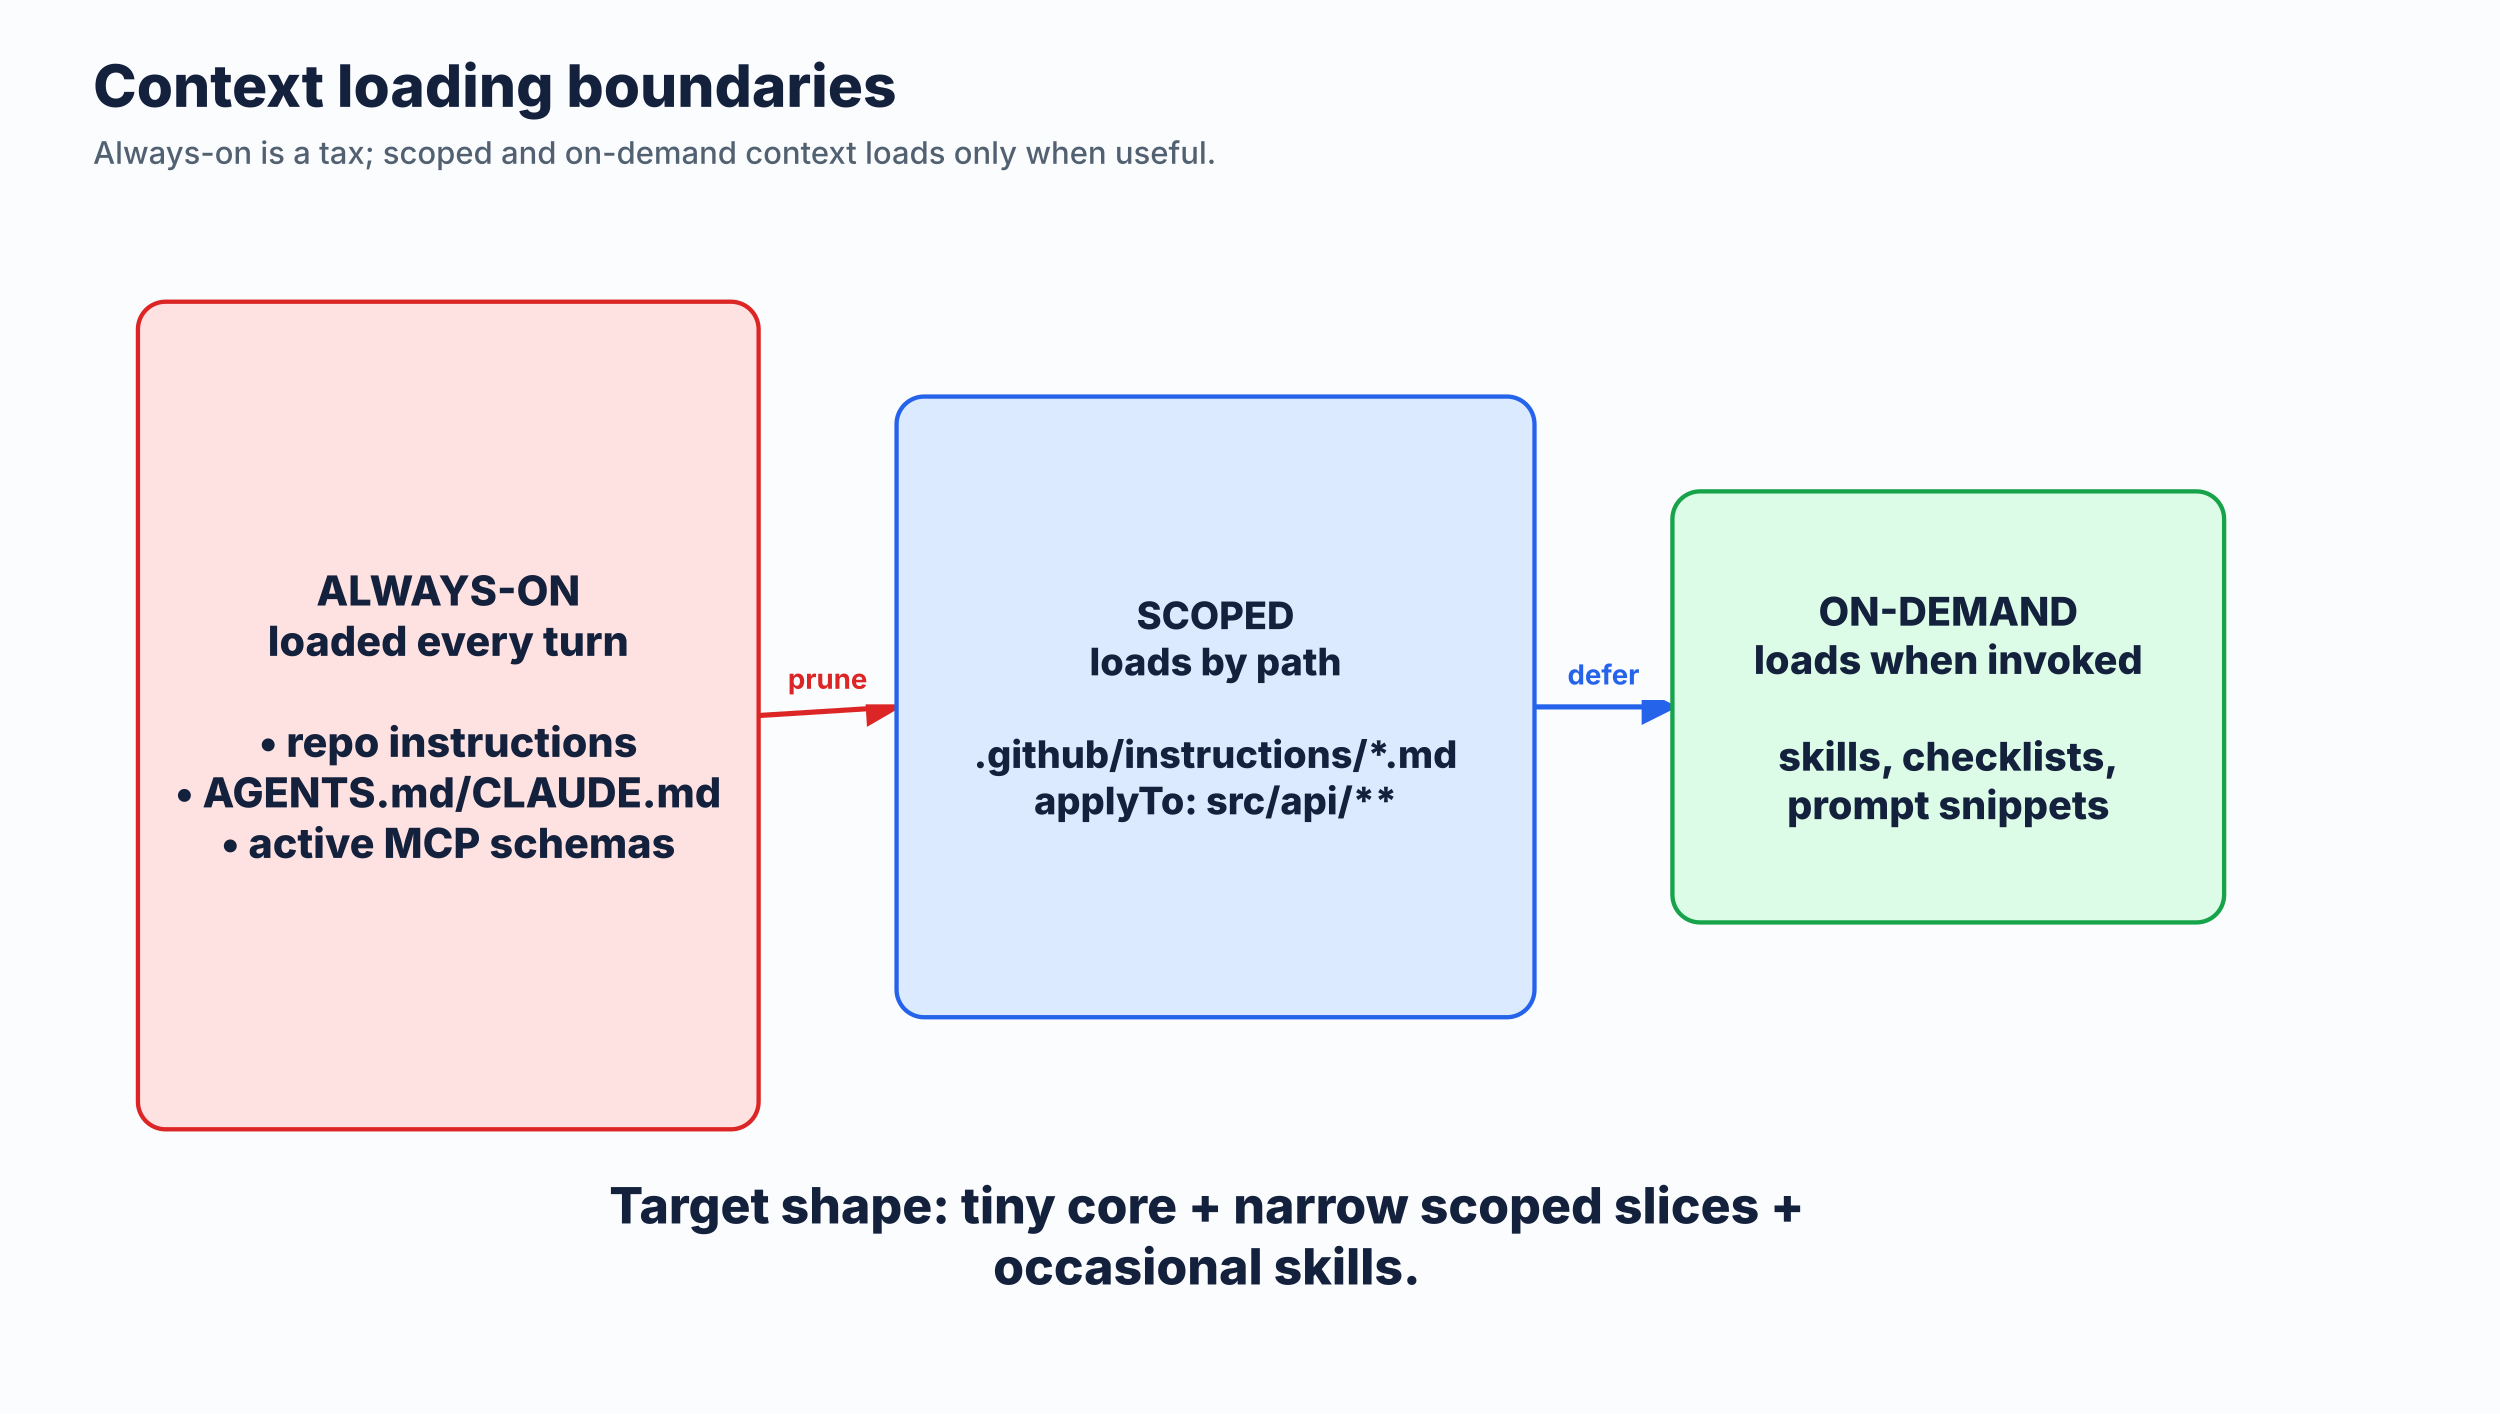
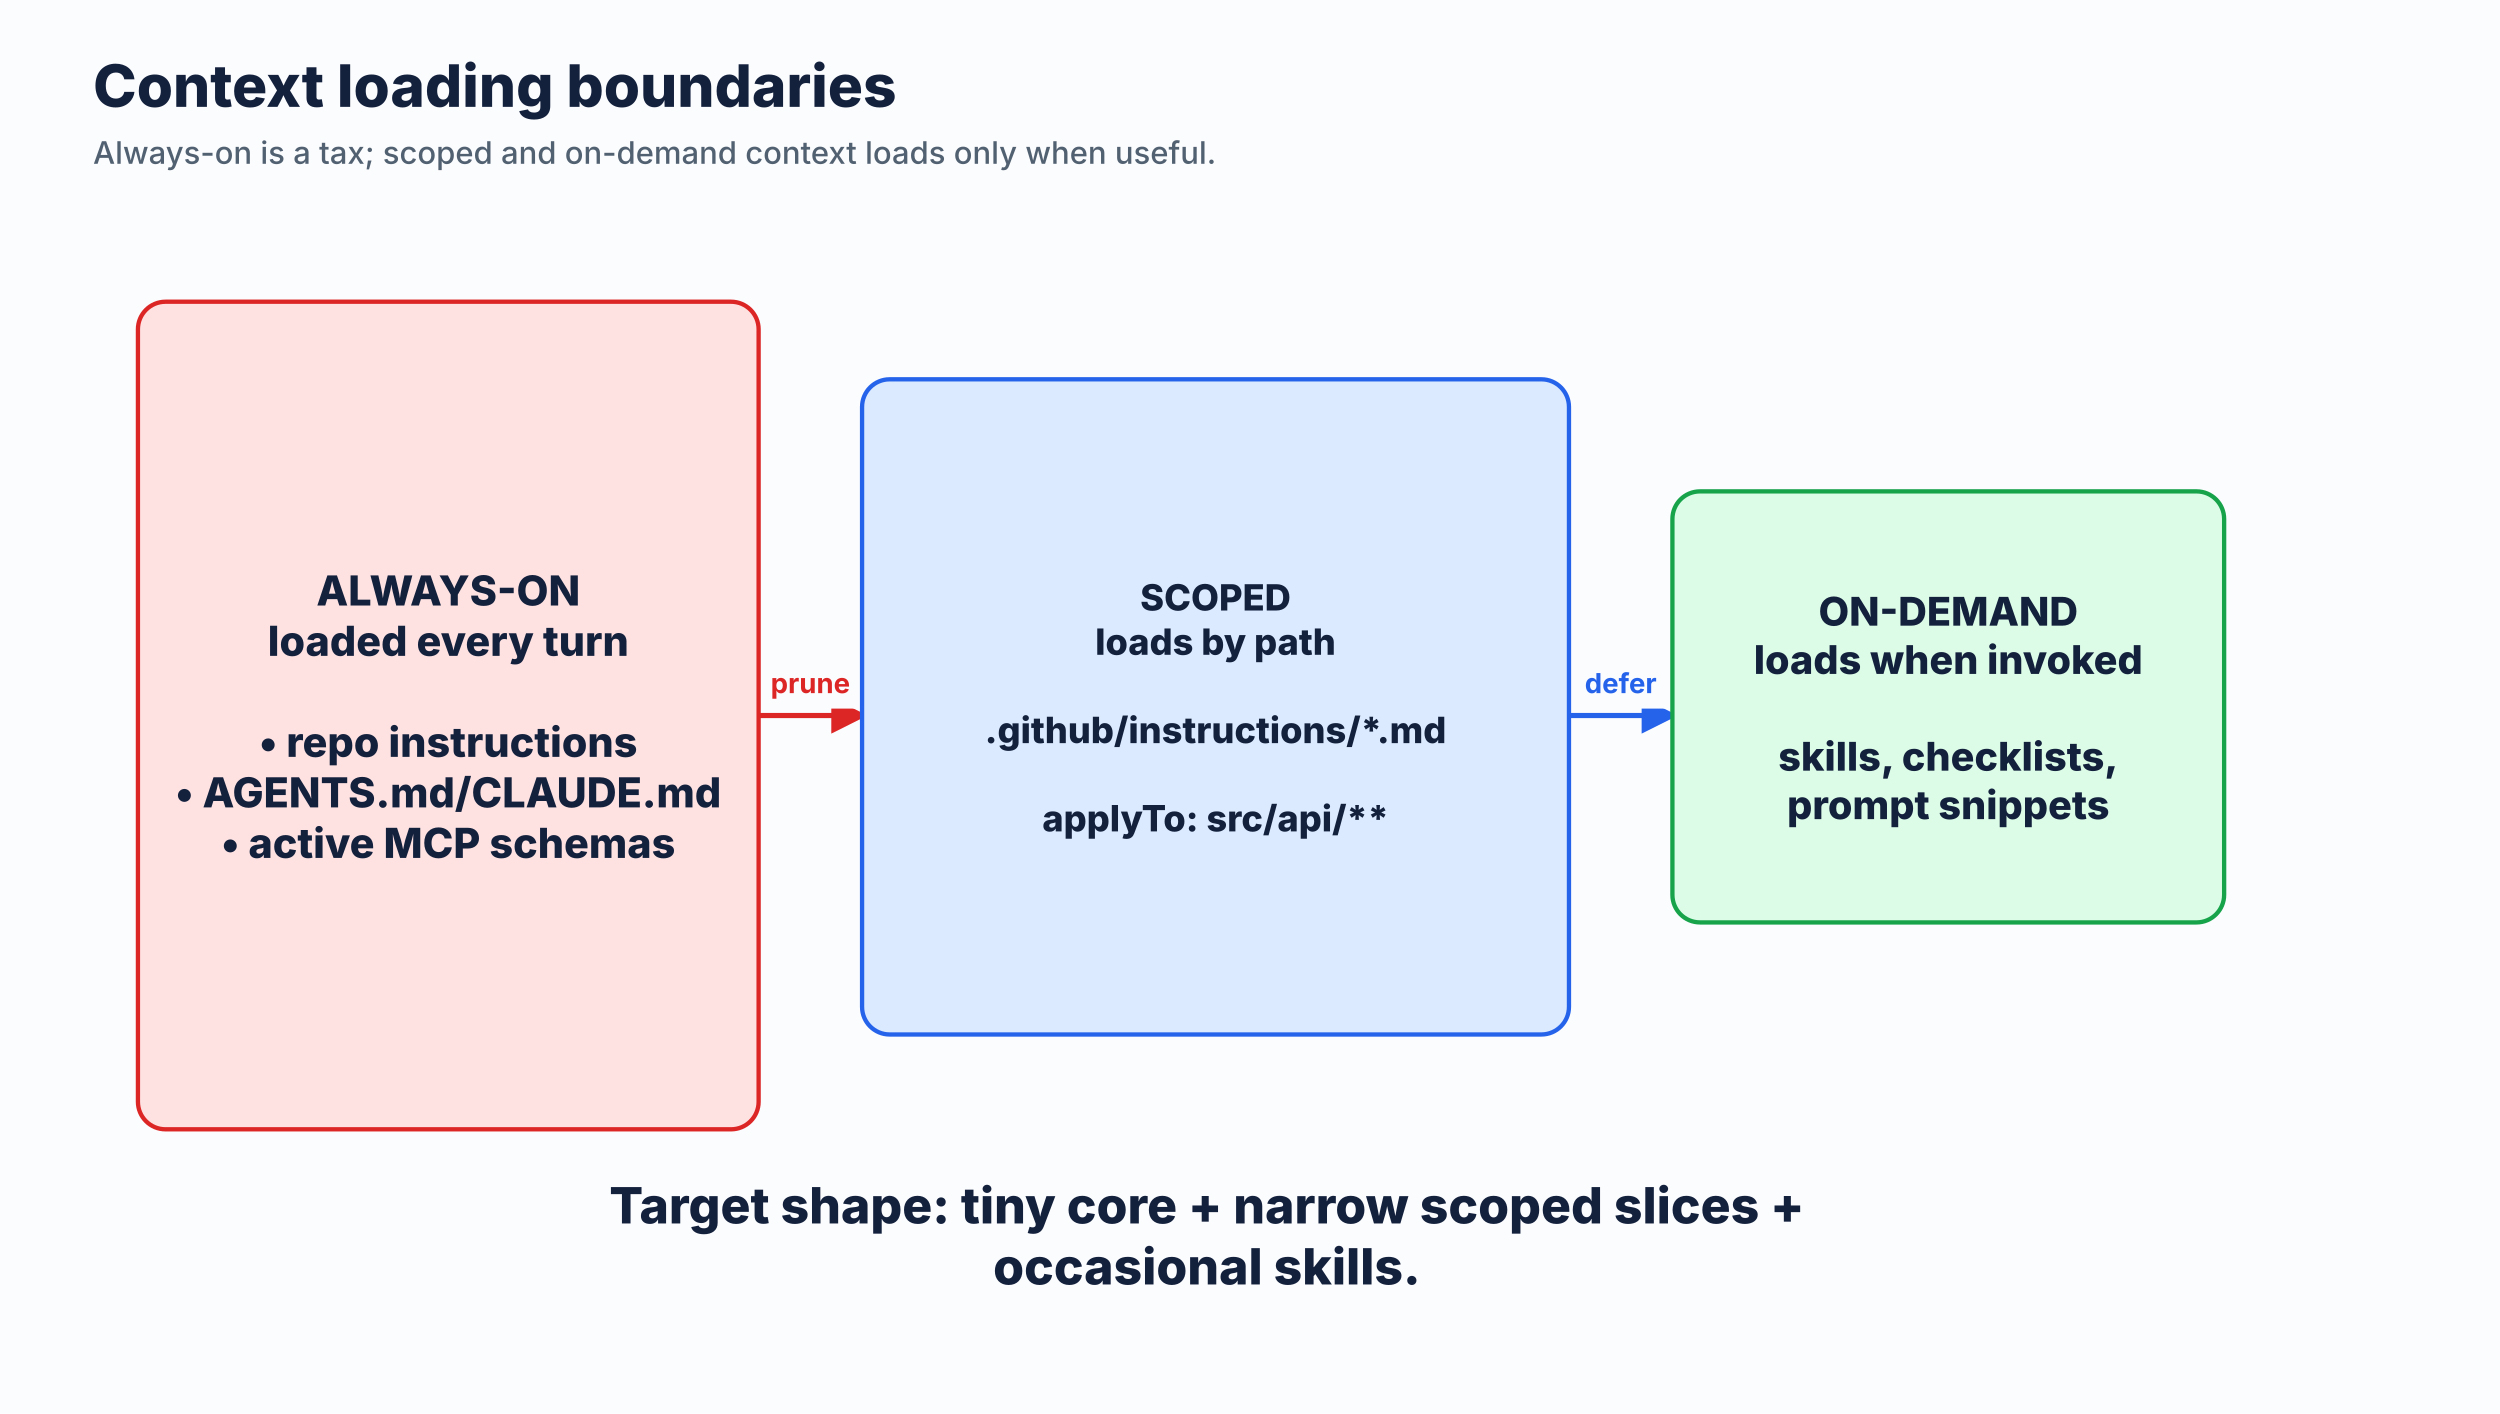
<svg xmlns="http://www.w3.org/2000/svg" width="1450" height="820" viewBox="0 0 1450 820">
  <defs>
    <marker id="arrow_2563eb" viewBox="0 0 10 10" refX="8.5" refY="5" markerWidth="7" markerHeight="7" orient="auto-start-reverse">
      <path d="M 0 0 L 10 5 L 0 10 z" fill="#2563eb" />
    </marker>
    <marker id="arrow_dc2626" viewBox="0 0 10 10" refX="8.5" refY="5" markerWidth="7" markerHeight="7" orient="auto-start-reverse">
      <path d="M 0 0 L 10 5 L 0 10 z" fill="#dc2626" />
    </marker>
    <filter id="shadow" x="-10%" y="-10%" width="120%" height="120%">
      <feDropShadow dx="0" dy="5" stdDeviation="5" flood-color="#0f172a" flood-opacity="0.13" />
    </filter>
  </defs>
  <rect width="100%" height="100%" fill="#fbfcfe" />
  <text x="54" y="62" font-family="Inter,Segoe UI,Arial,sans-serif" font-size="34" font-weight="800" fill="#14213d">Context loading boundaries</text>
  <text x="54" y="95" font-family="Inter,Segoe UI,Arial,sans-serif" font-size="18" font-weight="500" fill="#526171">Always-on is a tax; scoped and on-demand context loads only when useful.</text>
-   <path d="M 440 415 L 520 410" fill="none" stroke="#dc2626" stroke-width="3" marker-end="url(#arrow_dc2626)" />
-   <rect x="400.0" y="378.5" width="160" height="30" rx="15" fill="#fbfcfe" stroke="none" />
-   <text x="480.0" y="399.5" text-anchor="middle" font-family="Inter,Segoe UI,Arial,sans-serif" font-size="16" font-weight="700" fill="#dc2626">prune</text>
-   <path d="M 890 410 L 970 410" fill="none" stroke="#2563eb" stroke-width="3" marker-end="url(#arrow_2563eb)" />
-   <rect x="850.0" y="376.0" width="160" height="30" rx="15" fill="#fbfcfe" stroke="none" />
-   <text x="930.0" y="397.0" text-anchor="middle" font-family="Inter,Segoe UI,Arial,sans-serif" font-size="16" font-weight="700" fill="#2563eb">defer</text>
+   <path d="M 440 415 L 500 415" fill="none" stroke="#dc2626" stroke-width="3" marker-end="url(#arrow_dc2626)" />
+   <rect x="390.0" y="381.0" width="160" height="30" rx="15" fill="#fbfcfe" stroke="none" />
+   <text x="470.0" y="402.0" text-anchor="middle" font-family="Inter,Segoe UI,Arial,sans-serif" font-size="16" font-weight="700" fill="#dc2626">prune</text>
+   <path d="M 910 415 L 970 415" fill="none" stroke="#2563eb" stroke-width="3" marker-end="url(#arrow_2563eb)" />
+   <rect x="860.0" y="381.0" width="160" height="30" rx="15" fill="#fbfcfe" stroke="none" />
+   <text x="940.0" y="402.0" text-anchor="middle" font-family="Inter,Segoe UI,Arial,sans-serif" font-size="16" font-weight="700" fill="#2563eb">defer</text>
  <rect x="80" y="175" width="360" height="480" rx="16" fill="#fee2e2" stroke="#dc2626" stroke-width="2.5" />
  <text x="260.0" y="351.2" text-anchor="middle" font-family="Inter,Segoe UI,Arial,sans-serif" font-size="24" font-weight="800" fill="#14213d">ALWAYS-ON</text>
  <text x="260.0" y="380.4" text-anchor="middle" font-family="Inter,Segoe UI,Arial,sans-serif" font-size="24" font-weight="800" fill="#14213d">loaded every turn</text>
  <text x="260.0" y="409.7" text-anchor="middle" font-family="Inter,Segoe UI,Arial,sans-serif" font-size="24" font-weight="800" fill="#14213d" />
  <text x="260.0" y="439.0" text-anchor="middle" font-family="Inter,Segoe UI,Arial,sans-serif" font-size="24" font-weight="800" fill="#14213d">• repo instructions</text>
  <text x="260.0" y="468.3" text-anchor="middle" font-family="Inter,Segoe UI,Arial,sans-serif" font-size="24" font-weight="800" fill="#14213d">• AGENTS.md/CLAUDE.md</text>
  <text x="260.0" y="497.6" text-anchor="middle" font-family="Inter,Segoe UI,Arial,sans-serif" font-size="24" font-weight="800" fill="#14213d">• active MCP schemas</text>
-   <rect x="520" y="230" width="370" height="360" rx="16" fill="#dbeafe" stroke="#2563eb" stroke-width="2.5" />
-   <text x="705.0" y="364.9" text-anchor="middle" font-family="Inter,Segoe UI,Arial,sans-serif" font-size="22" font-weight="800" fill="#14213d">SCOPED</text>
-   <text x="705.0" y="391.7" text-anchor="middle" font-family="Inter,Segoe UI,Arial,sans-serif" font-size="22" font-weight="800" fill="#14213d">loads by path</text>
-   <text x="705.0" y="418.6" text-anchor="middle" font-family="Inter,Segoe UI,Arial,sans-serif" font-size="22" font-weight="800" fill="#14213d" />
-   <text x="705.0" y="445.4" text-anchor="middle" font-family="Inter,Segoe UI,Arial,sans-serif" font-size="22" font-weight="800" fill="#14213d">.github/instructions/*.md</text>
-   <text x="705.0" y="472.3" text-anchor="middle" font-family="Inter,Segoe UI,Arial,sans-serif" font-size="22" font-weight="800" fill="#14213d">applyTo: src/api/**</text>
+   <rect x="500" y="220" width="410" height="380" rx="16" fill="#dbeafe" stroke="#2563eb" stroke-width="2.5" />
+   <text x="705.0" y="354.1" text-anchor="middle" font-family="Inter,Segoe UI,Arial,sans-serif" font-size="21" font-weight="800" fill="#14213d">SCOPED</text>
+   <text x="705.0" y="379.8" text-anchor="middle" font-family="Inter,Segoe UI,Arial,sans-serif" font-size="21" font-weight="800" fill="#14213d">loads by path</text>
+   <text x="705.0" y="405.4" text-anchor="middle" font-family="Inter,Segoe UI,Arial,sans-serif" font-size="21" font-weight="800" fill="#14213d" />
+   <text x="705.0" y="431.0" text-anchor="middle" font-family="Inter,Segoe UI,Arial,sans-serif" font-size="21" font-weight="800" fill="#14213d">.github/instructions/*.md</text>
+   <text x="705.0" y="456.6" text-anchor="middle" font-family="Inter,Segoe UI,Arial,sans-serif" font-size="21" font-weight="800" fill="#14213d" />
+   <text x="705.0" y="482.2" text-anchor="middle" font-family="Inter,Segoe UI,Arial,sans-serif" font-size="21" font-weight="800" fill="#14213d">applyTo: src/api/**</text>
  <rect x="970" y="285" width="320" height="250" rx="16" fill="#dcfce7" stroke="#16a34a" stroke-width="2.5" />
  <text x="1130.0" y="362.9" text-anchor="middle" font-family="Inter,Segoe UI,Arial,sans-serif" font-size="23" font-weight="800" fill="#14213d">ON-DEMAND</text>
  <text x="1130.0" y="390.9" text-anchor="middle" font-family="Inter,Segoe UI,Arial,sans-serif" font-size="23" font-weight="800" fill="#14213d">loads when invoked</text>
  <text x="1130.0" y="419.0" text-anchor="middle" font-family="Inter,Segoe UI,Arial,sans-serif" font-size="23" font-weight="800" fill="#14213d" />
  <text x="1130.0" y="447.0" text-anchor="middle" font-family="Inter,Segoe UI,Arial,sans-serif" font-size="23" font-weight="800" fill="#14213d">skills, checklists,</text>
  <text x="1130.0" y="475.1" text-anchor="middle" font-family="Inter,Segoe UI,Arial,sans-serif" font-size="23" font-weight="800" fill="#14213d">prompt snippets</text>
  <text x="700.0" y="709.6" text-anchor="middle" font-family="Inter,Segoe UI,Arial,sans-serif" font-size="29" font-weight="800" fill="#14213d">Target shape: tiny core + narrow scoped slices +</text>
  <text x="700.0" y="745.0" text-anchor="middle" font-family="Inter,Segoe UI,Arial,sans-serif" font-size="29" font-weight="800" fill="#14213d">occasional skills.</text>
</svg>
